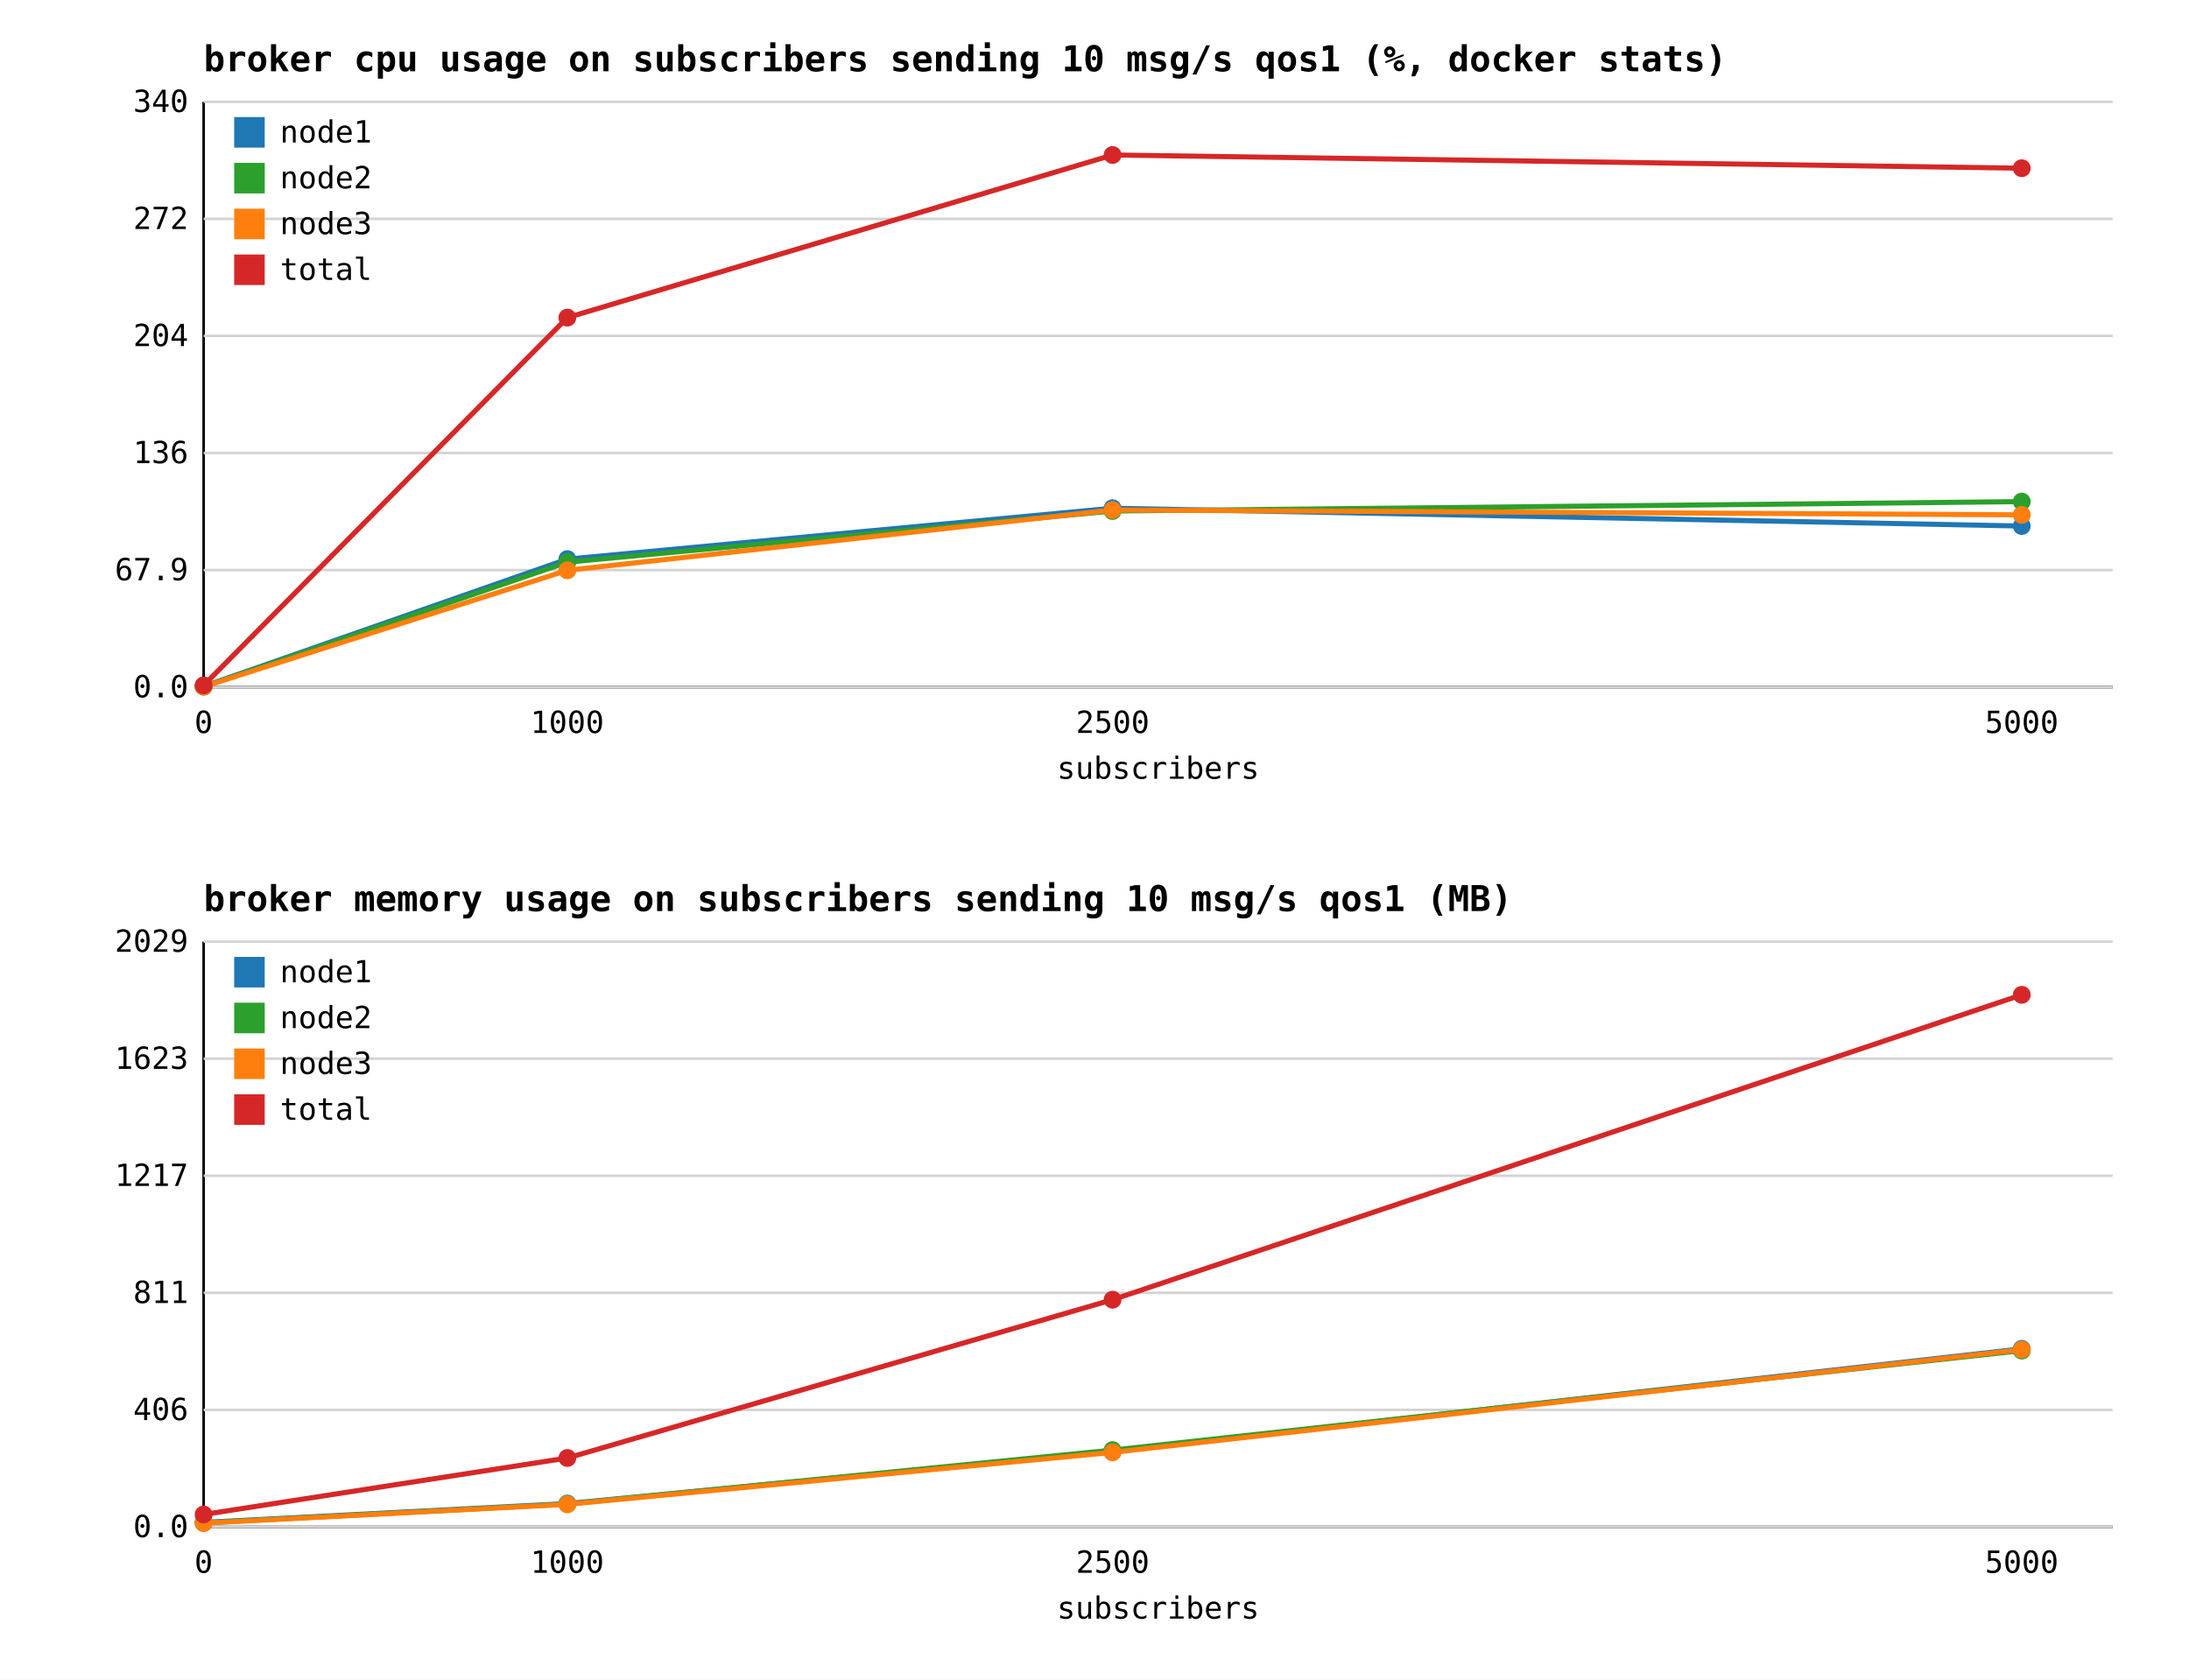
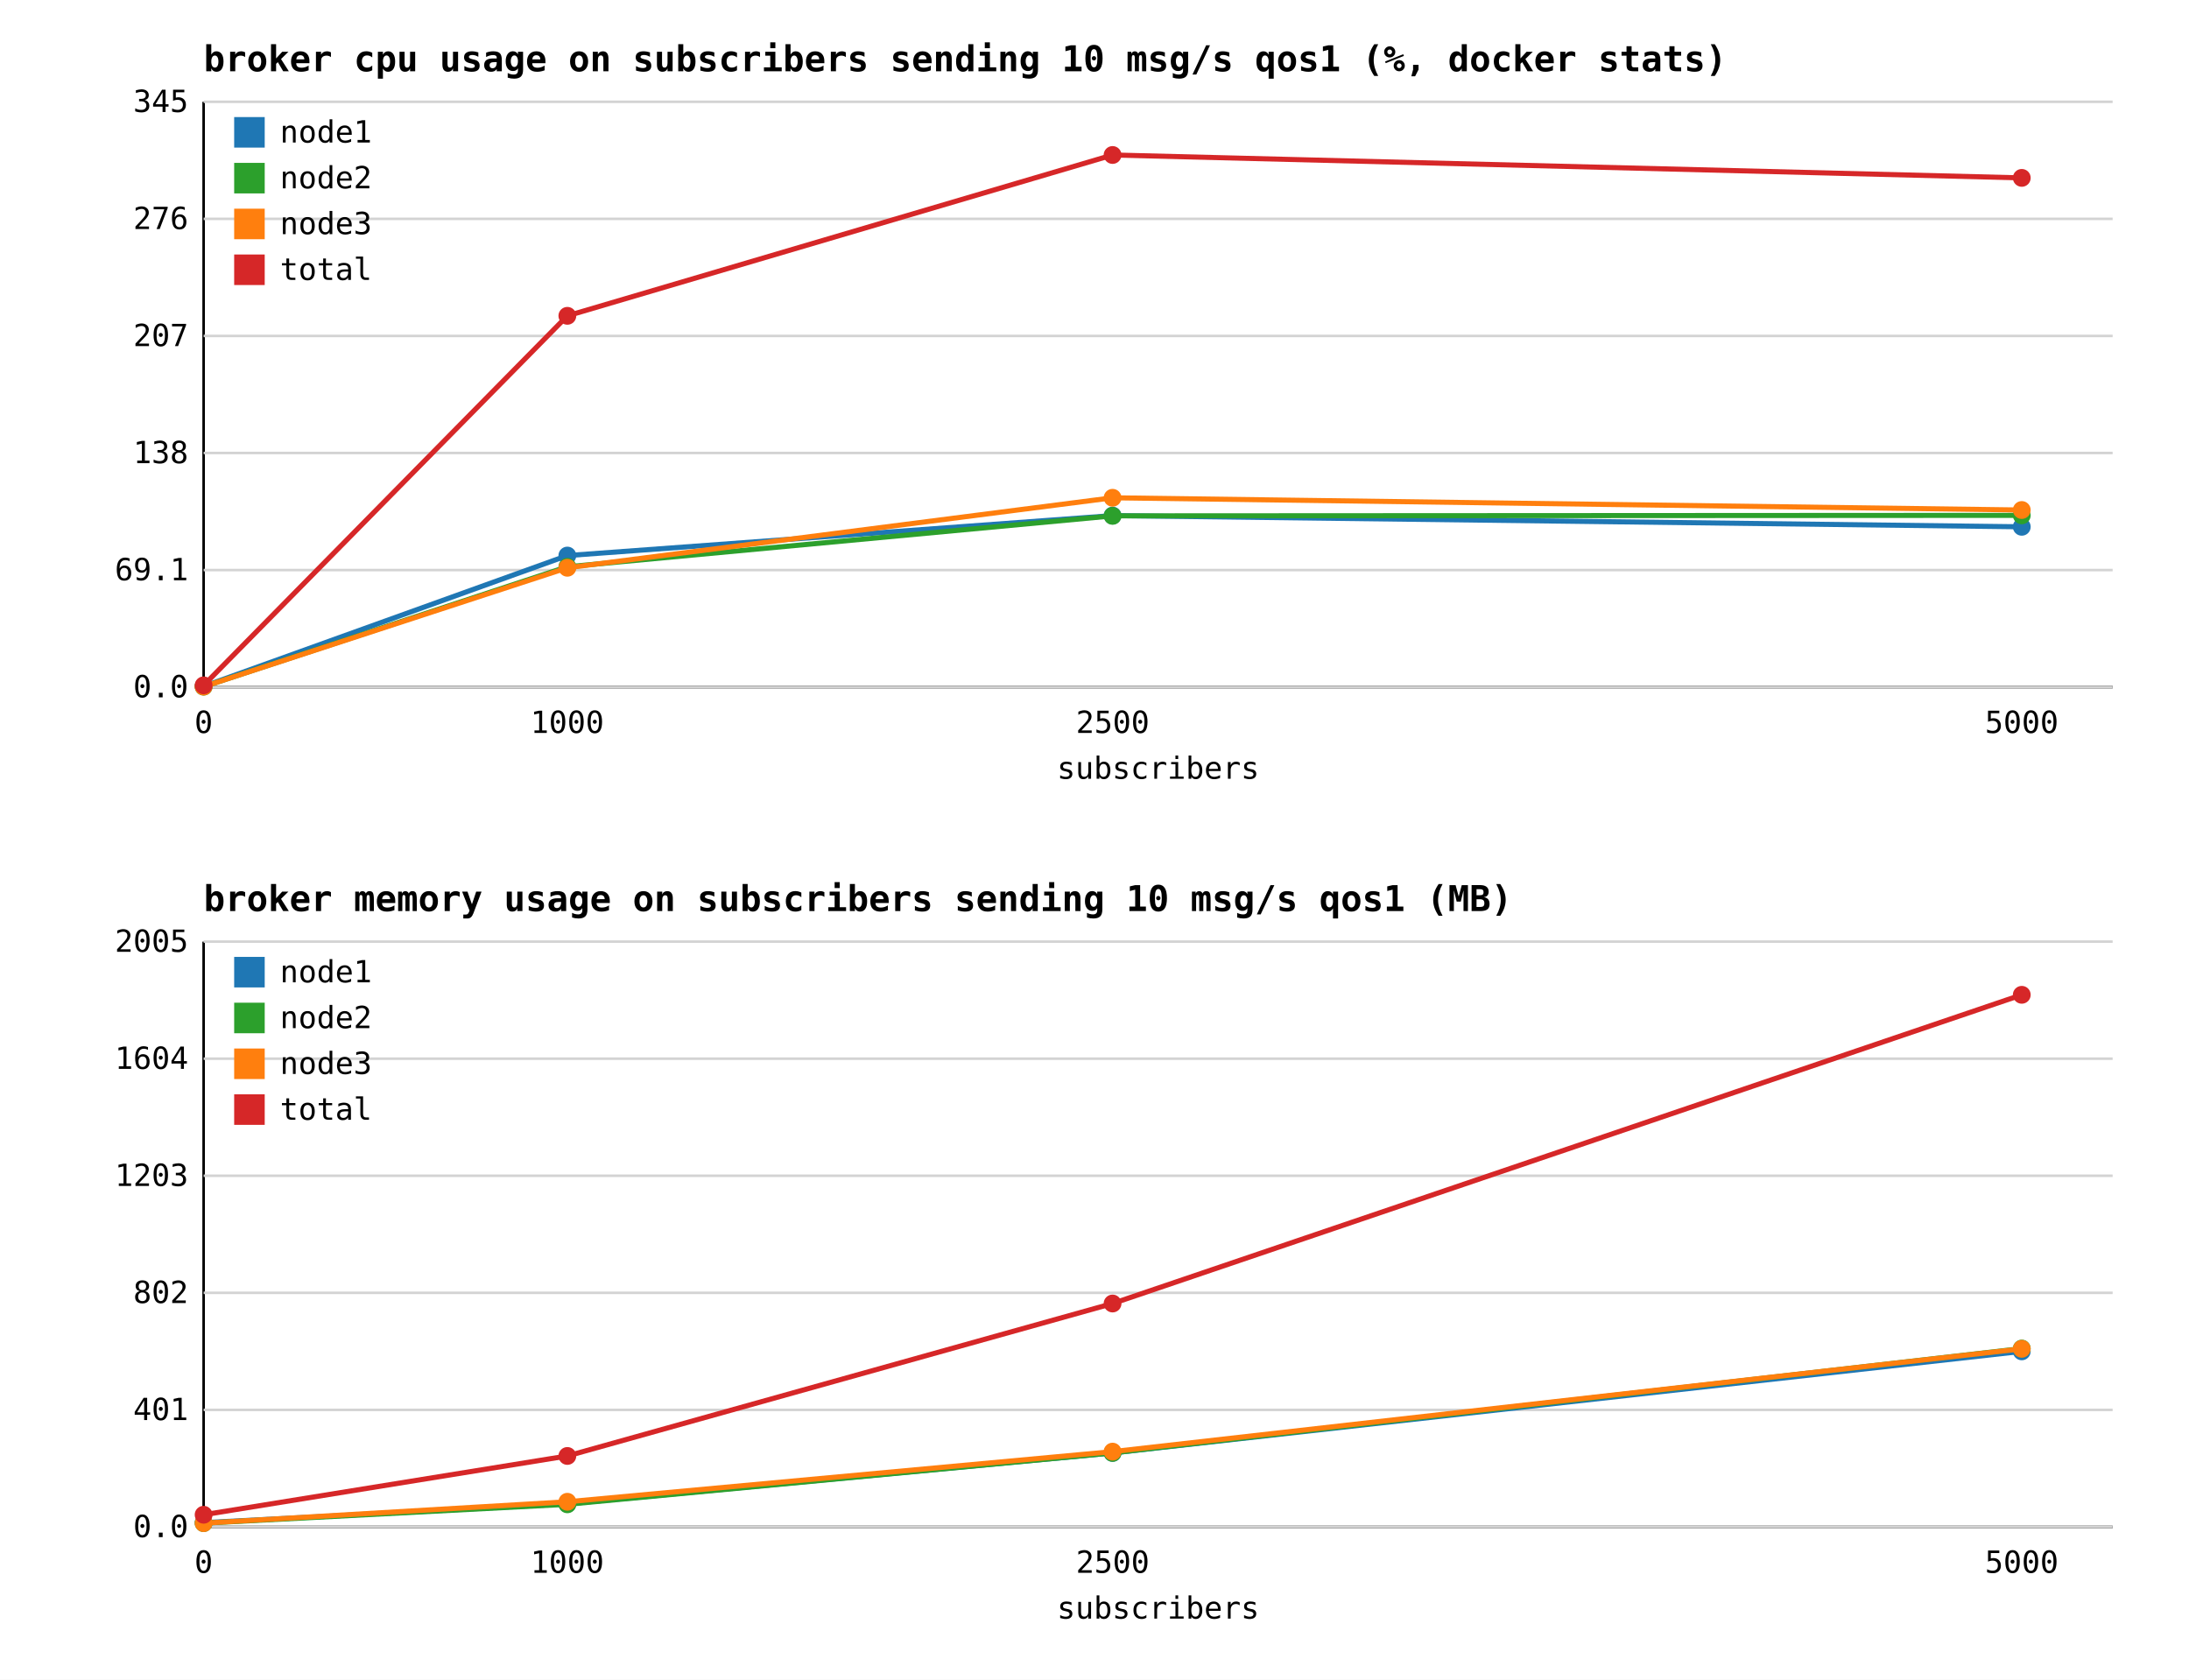
<svg xmlns="http://www.w3.org/2000/svg" width="860" height="660" viewBox="0 0 860 660" font-family="monospace" font-size="12">
  <rect width="860" height="660" fill="white" />
  <text x="80" y="28" font-size="14" font-weight="bold">broker cpu usage on subscribers sending 10 msg/s qos1 (%, docker stats)</text>
  <line x1="80" y1="270" x2="830" y2="270" stroke="black" />
  <line x1="80" y1="40" x2="80" y2="270" stroke="black" />
  <line x1="80" y1="270" x2="830" y2="270" stroke="lightgray" />
  <text x="74" y="274" text-anchor="end">0.0</text>
  <line x1="80" y1="224" x2="830" y2="224" stroke="lightgray" />
-   <text x="74" y="228" text-anchor="end">67.9</text>
+   <text x="74" y="228" text-anchor="end">69.1</text>
  <line x1="80" y1="178" x2="830" y2="178" stroke="lightgray" />
-   <text x="74" y="182" text-anchor="end">136</text>
+   <text x="74" y="182" text-anchor="end">138</text>
  <line x1="80" y1="132" x2="830" y2="132" stroke="lightgray" />
-   <text x="74" y="136" text-anchor="end">204</text>
+   <text x="74" y="136" text-anchor="end">207</text>
  <line x1="80" y1="86" x2="830" y2="86" stroke="lightgray" />
-   <text x="74" y="90" text-anchor="end">272</text>
+   <text x="74" y="90" text-anchor="end">276</text>
  <line x1="80" y1="40" x2="830" y2="40" stroke="lightgray" />
-   <text x="74" y="44" text-anchor="end">340</text>
+   <text x="74" y="44" text-anchor="end">345</text>
  <text x="80" y="288" text-anchor="middle">0</text>
  <text x="222.857" y="288" text-anchor="middle">1000</text>
  <text x="437.143" y="288" text-anchor="middle">2500</text>
  <text x="794.286" y="288" text-anchor="middle">5000</text>
  <text x="455" y="306" text-anchor="middle">subscribers</text>
-   <polyline points="80.0,269.7 222.9,219.7 437.1,199.7 794.3,206.7" fill="none" stroke="#1f77b4" stroke-width="2" />
+   <polyline points="80.0,269.7 222.9,218.3 437.1,202.6 794.3,207.0" fill="none" stroke="#1f77b4" stroke-width="2" />
  <circle cx="80.0" cy="269.7" r="3.5" fill="#1f77b4" />
-   <circle cx="222.9" cy="219.7" r="3.5" fill="#1f77b4" />
-   <circle cx="437.1" cy="199.7" r="3.5" fill="#1f77b4" />
-   <circle cx="794.3" cy="206.7" r="3.5" fill="#1f77b4" />
+   <circle cx="222.9" cy="218.3" r="3.5" fill="#1f77b4" />
+   <circle cx="437.1" cy="202.6" r="3.5" fill="#1f77b4" />
+   <circle cx="794.3" cy="207.0" r="3.5" fill="#1f77b4" />
  <rect x="92" y="46" width="12" height="12" fill="#1f77b4" />
  <text x="110" y="56">node1</text>
-   <polyline points="80.0,269.8 222.9,220.9 437.1,200.8 794.3,197.1" fill="none" stroke="#2ca02c" stroke-width="2" />
+   <polyline points="80.0,269.8 222.9,222.7 437.1,202.7 794.3,202.5" fill="none" stroke="#2ca02c" stroke-width="2" />
  <circle cx="80.0" cy="269.8" r="3.5" fill="#2ca02c" />
-   <circle cx="222.9" cy="220.9" r="3.5" fill="#2ca02c" />
-   <circle cx="437.1" cy="200.8" r="3.5" fill="#2ca02c" />
-   <circle cx="794.3" cy="197.1" r="3.5" fill="#2ca02c" />
+   <circle cx="222.9" cy="222.7" r="3.5" fill="#2ca02c" />
+   <circle cx="437.1" cy="202.7" r="3.5" fill="#2ca02c" />
+   <circle cx="794.3" cy="202.5" r="3.5" fill="#2ca02c" />
  <rect x="92" y="64" width="12" height="12" fill="#2ca02c" />
  <text x="110" y="74">node2</text>
-   <polyline points="80.0,269.8 222.9,224.1 437.1,200.4 794.3,202.3" fill="none" stroke="#ff7f0e" stroke-width="2" />
+   <polyline points="80.0,269.8 222.9,223.1 437.1,195.6 794.3,200.4" fill="none" stroke="#ff7f0e" stroke-width="2" />
  <circle cx="80.0" cy="269.8" r="3.5" fill="#ff7f0e" />
-   <circle cx="222.9" cy="224.1" r="3.5" fill="#ff7f0e" />
-   <circle cx="437.1" cy="200.4" r="3.5" fill="#ff7f0e" />
-   <circle cx="794.3" cy="202.3" r="3.5" fill="#ff7f0e" />
+   <circle cx="222.9" cy="223.1" r="3.5" fill="#ff7f0e" />
+   <circle cx="437.1" cy="195.6" r="3.5" fill="#ff7f0e" />
+   <circle cx="794.3" cy="200.4" r="3.5" fill="#ff7f0e" />
  <rect x="92" y="82" width="12" height="12" fill="#ff7f0e" />
  <text x="110" y="92">node3</text>
-   <polyline points="80.0,269.3 222.9,124.8 437.1,60.9 794.3,66.1" fill="none" stroke="#d62728" stroke-width="2" />
+   <polyline points="80.0,269.3 222.9,124.1 437.1,60.9 794.3,69.9" fill="none" stroke="#d62728" stroke-width="2" />
  <circle cx="80.0" cy="269.3" r="3.5" fill="#d62728" />
-   <circle cx="222.9" cy="124.8" r="3.5" fill="#d62728" />
+   <circle cx="222.9" cy="124.1" r="3.5" fill="#d62728" />
  <circle cx="437.1" cy="60.9" r="3.5" fill="#d62728" />
-   <circle cx="794.3" cy="66.1" r="3.5" fill="#d62728" />
+   <circle cx="794.3" cy="69.9" r="3.5" fill="#d62728" />
  <rect x="92" y="100" width="12" height="12" fill="#d62728" />
  <text x="110" y="110">total</text>
  <text x="80" y="358" font-size="14" font-weight="bold">broker memory usage on subscribers sending 10 msg/s qos1 (MB)</text>
  <line x1="80" y1="600" x2="830" y2="600" stroke="black" />
  <line x1="80" y1="370" x2="80" y2="600" stroke="black" />
  <line x1="80" y1="600" x2="830" y2="600" stroke="lightgray" />
  <text x="74" y="604" text-anchor="end">0.0</text>
  <line x1="80" y1="554" x2="830" y2="554" stroke="lightgray" />
-   <text x="74" y="558" text-anchor="end">406</text>
+   <text x="74" y="558" text-anchor="end">401</text>
  <line x1="80" y1="508" x2="830" y2="508" stroke="lightgray" />
-   <text x="74" y="512" text-anchor="end">811</text>
+   <text x="74" y="512" text-anchor="end">802</text>
  <line x1="80" y1="462" x2="830" y2="462" stroke="lightgray" />
-   <text x="74" y="466" text-anchor="end">1217</text>
+   <text x="74" y="466" text-anchor="end">1203</text>
  <line x1="80" y1="416" x2="830" y2="416" stroke="lightgray" />
-   <text x="74" y="420" text-anchor="end">1623</text>
+   <text x="74" y="420" text-anchor="end">1604</text>
  <line x1="80" y1="370" x2="830" y2="370" stroke="lightgray" />
-   <text x="74" y="374" text-anchor="end">2029</text>
+   <text x="74" y="374" text-anchor="end">2005</text>
  <text x="80" y="618" text-anchor="middle">0</text>
  <text x="222.857" y="618" text-anchor="middle">1000</text>
  <text x="437.143" y="618" text-anchor="middle">2500</text>
  <text x="794.286" y="618" text-anchor="middle">5000</text>
  <text x="455" y="636" text-anchor="middle">subscribers</text>
-   <polyline points="80.0,598.2 222.9,590.8 437.1,570.3 794.3,530.0" fill="none" stroke="#1f77b4" stroke-width="2" />
-   <circle cx="80.0" cy="598.2" r="3.5" fill="#1f77b4" />
-   <circle cx="222.9" cy="590.8" r="3.5" fill="#1f77b4" />
-   <circle cx="437.1" cy="570.3" r="3.5" fill="#1f77b4" />
-   <circle cx="794.3" cy="530.0" r="3.5" fill="#1f77b4" />
+   <polyline points="80.0,598.3 222.9,590.9 437.1,570.9 794.3,531.0" fill="none" stroke="#1f77b4" stroke-width="2" />
+   <circle cx="80.0" cy="598.3" r="3.5" fill="#1f77b4" />
+   <circle cx="222.9" cy="590.9" r="3.5" fill="#1f77b4" />
+   <circle cx="437.1" cy="570.9" r="3.5" fill="#1f77b4" />
+   <circle cx="794.3" cy="531.0" r="3.5" fill="#1f77b4" />
  <rect x="92" y="376" width="12" height="12" fill="#1f77b4" />
  <text x="110" y="386">node1</text>
-   <polyline points="80.0,598.4 222.9,591.0 437.1,569.8 794.3,530.7" fill="none" stroke="#2ca02c" stroke-width="2" />
-   <circle cx="80.0" cy="598.4" r="3.5" fill="#2ca02c" />
-   <circle cx="222.9" cy="591.0" r="3.5" fill="#2ca02c" />
-   <circle cx="437.1" cy="569.8" r="3.5" fill="#2ca02c" />
-   <circle cx="794.3" cy="530.7" r="3.5" fill="#2ca02c" />
+   <polyline points="80.0,598.5 222.9,591.1 437.1,570.9 794.3,529.9" fill="none" stroke="#2ca02c" stroke-width="2" />
+   <circle cx="80.0" cy="598.5" r="3.5" fill="#2ca02c" />
+   <circle cx="222.9" cy="591.1" r="3.5" fill="#2ca02c" />
+   <circle cx="437.1" cy="570.9" r="3.5" fill="#2ca02c" />
+   <circle cx="794.3" cy="529.9" r="3.5" fill="#2ca02c" />
  <rect x="92" y="394" width="12" height="12" fill="#2ca02c" />
  <text x="110" y="404">node2</text>
-   <polyline points="80.0,598.5 222.9,591.1 437.1,570.7 794.3,530.3" fill="none" stroke="#ff7f0e" stroke-width="2" />
+   <polyline points="80.0,598.5 222.9,590.1 437.1,570.4 794.3,530.0" fill="none" stroke="#ff7f0e" stroke-width="2" />
  <circle cx="80.0" cy="598.5" r="3.5" fill="#ff7f0e" />
-   <circle cx="222.9" cy="591.1" r="3.5" fill="#ff7f0e" />
-   <circle cx="437.1" cy="570.7" r="3.5" fill="#ff7f0e" />
-   <circle cx="794.3" cy="530.3" r="3.5" fill="#ff7f0e" />
+   <circle cx="222.9" cy="590.1" r="3.5" fill="#ff7f0e" />
+   <circle cx="437.1" cy="570.4" r="3.5" fill="#ff7f0e" />
+   <circle cx="794.3" cy="530.0" r="3.5" fill="#ff7f0e" />
  <rect x="92" y="412" width="12" height="12" fill="#ff7f0e" />
  <text x="110" y="422">node3</text>
-   <polyline points="80.0,595.1 222.9,572.9 437.1,510.7 794.3,390.9" fill="none" stroke="#d62728" stroke-width="2" />
-   <circle cx="80.0" cy="595.1" r="3.5" fill="#d62728" />
-   <circle cx="222.9" cy="572.9" r="3.5" fill="#d62728" />
-   <circle cx="437.1" cy="510.7" r="3.5" fill="#d62728" />
+   <polyline points="80.0,595.2 222.9,572.1 437.1,512.2 794.3,390.9" fill="none" stroke="#d62728" stroke-width="2" />
+   <circle cx="80.0" cy="595.2" r="3.5" fill="#d62728" />
+   <circle cx="222.9" cy="572.1" r="3.5" fill="#d62728" />
+   <circle cx="437.1" cy="512.2" r="3.5" fill="#d62728" />
  <circle cx="794.3" cy="390.9" r="3.5" fill="#d62728" />
  <rect x="92" y="430" width="12" height="12" fill="#d62728" />
  <text x="110" y="440">total</text>
</svg>
